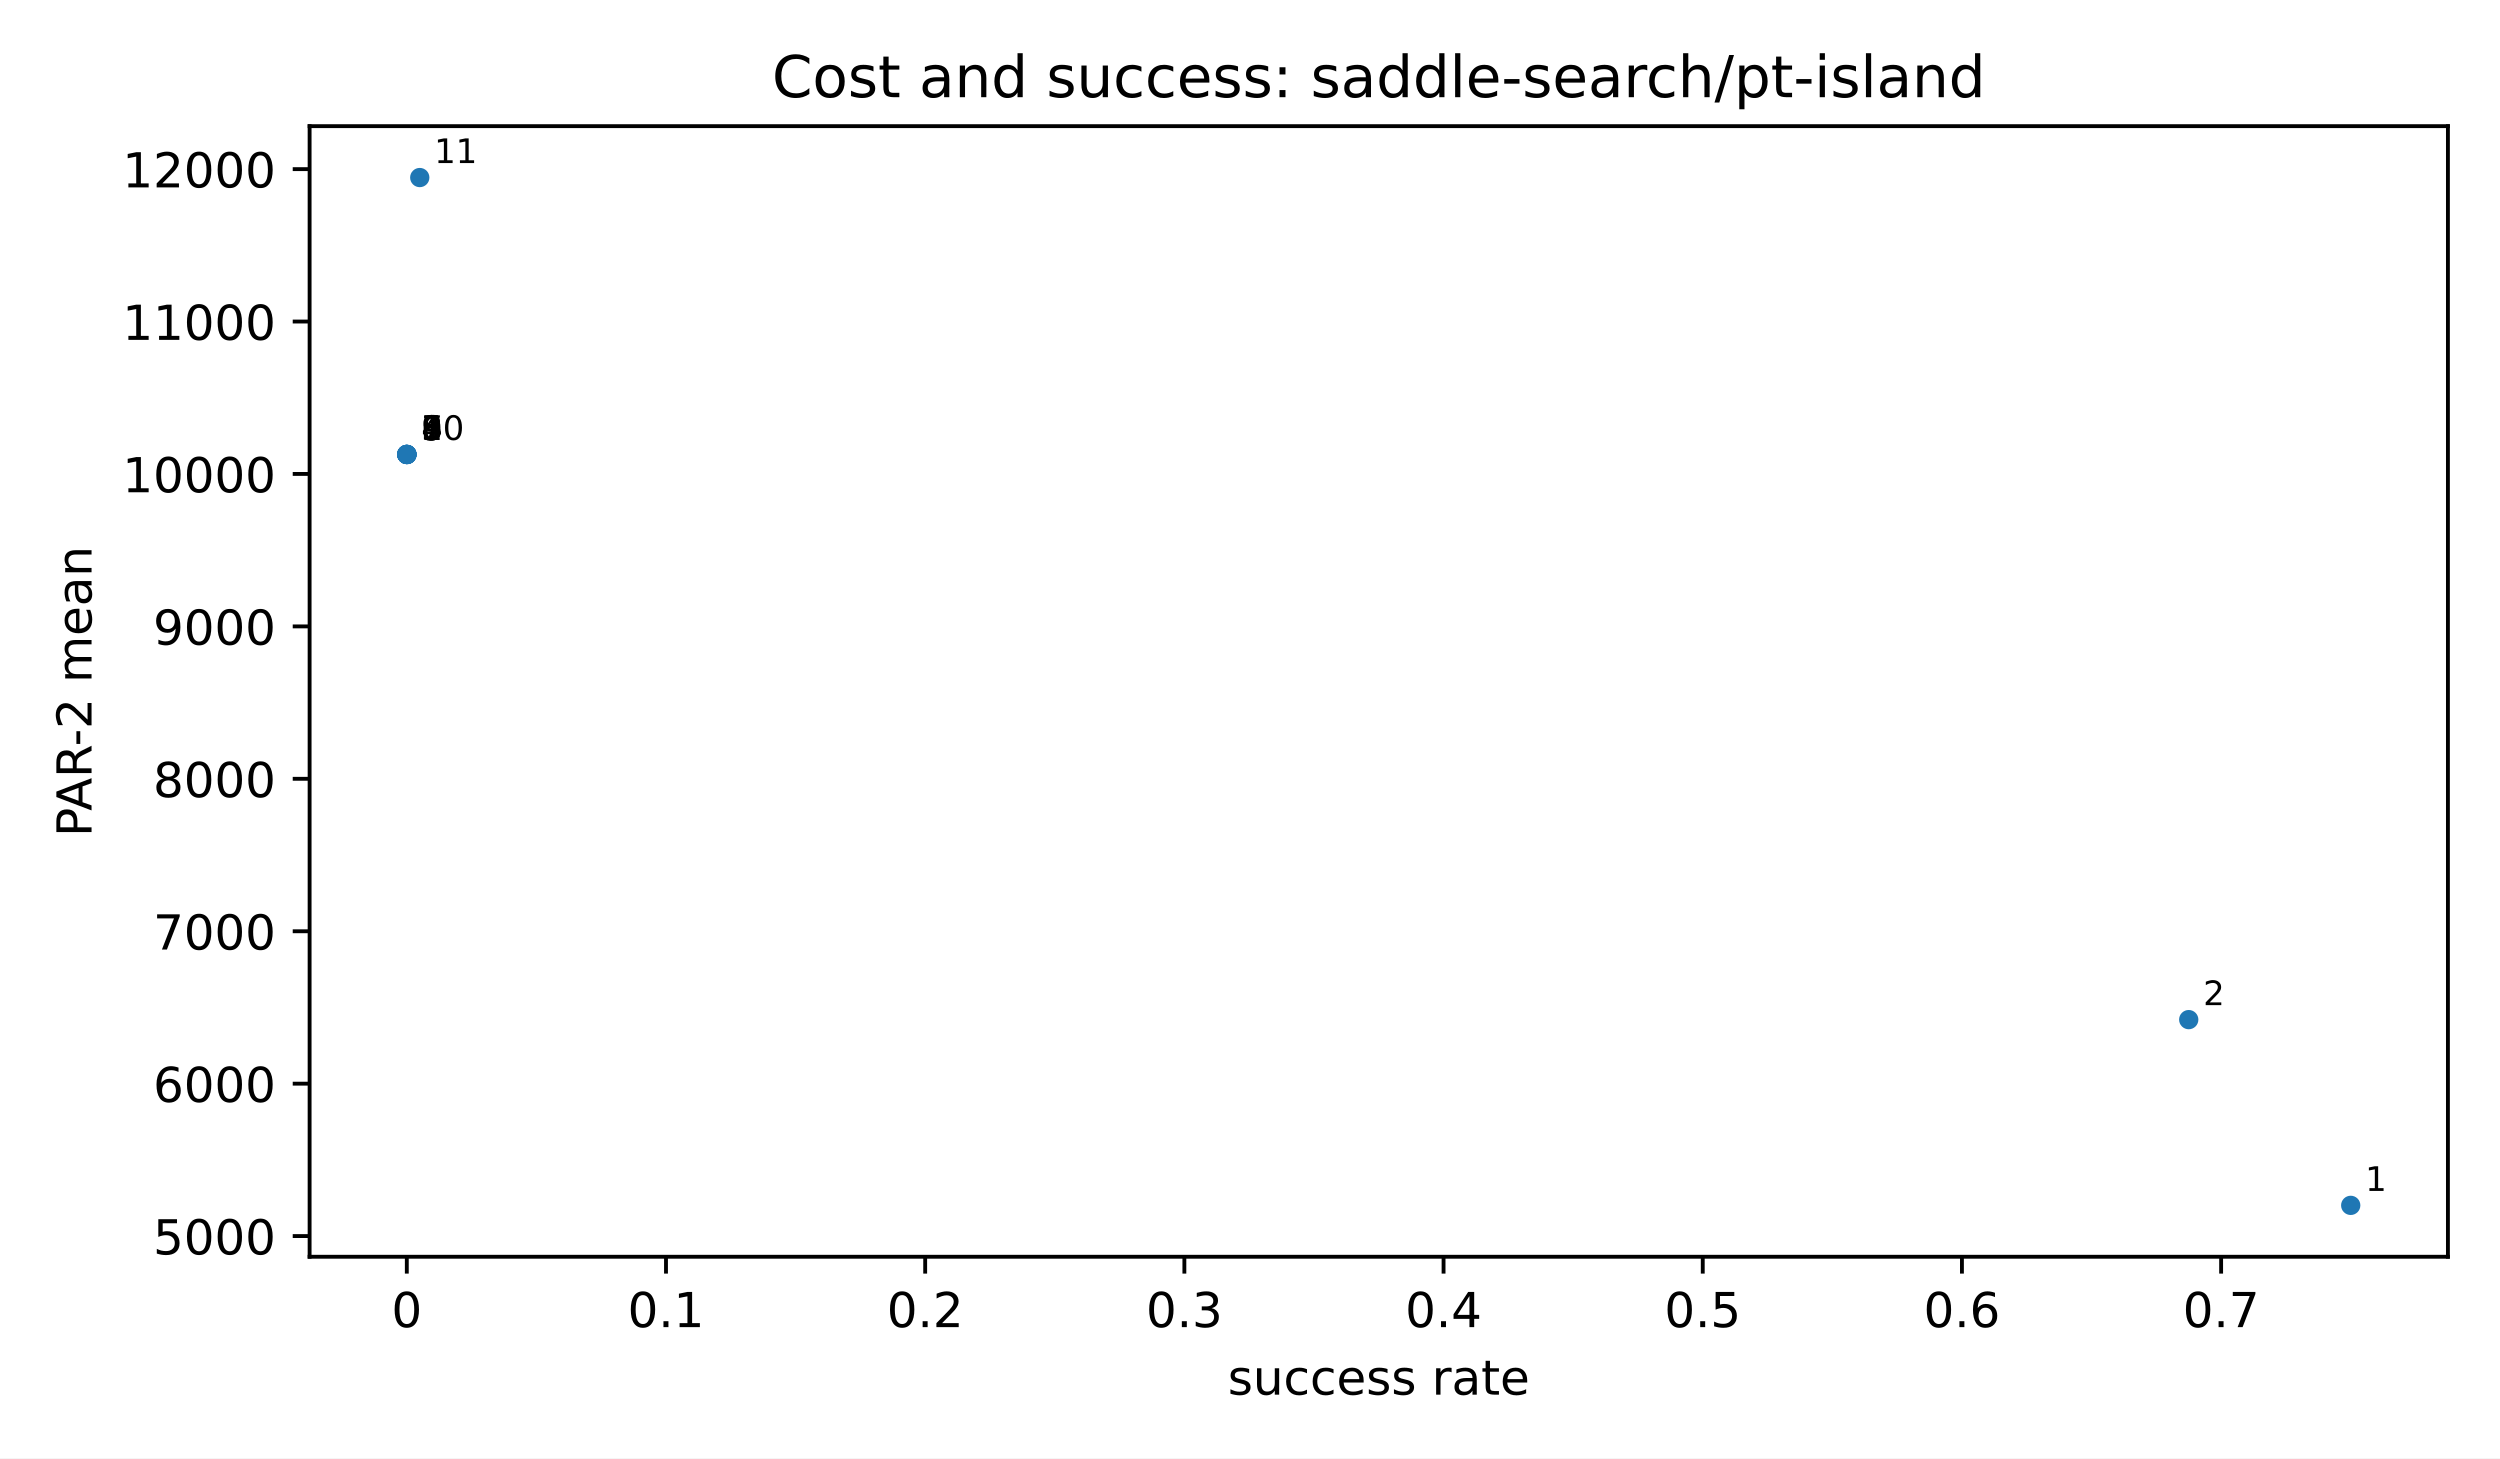
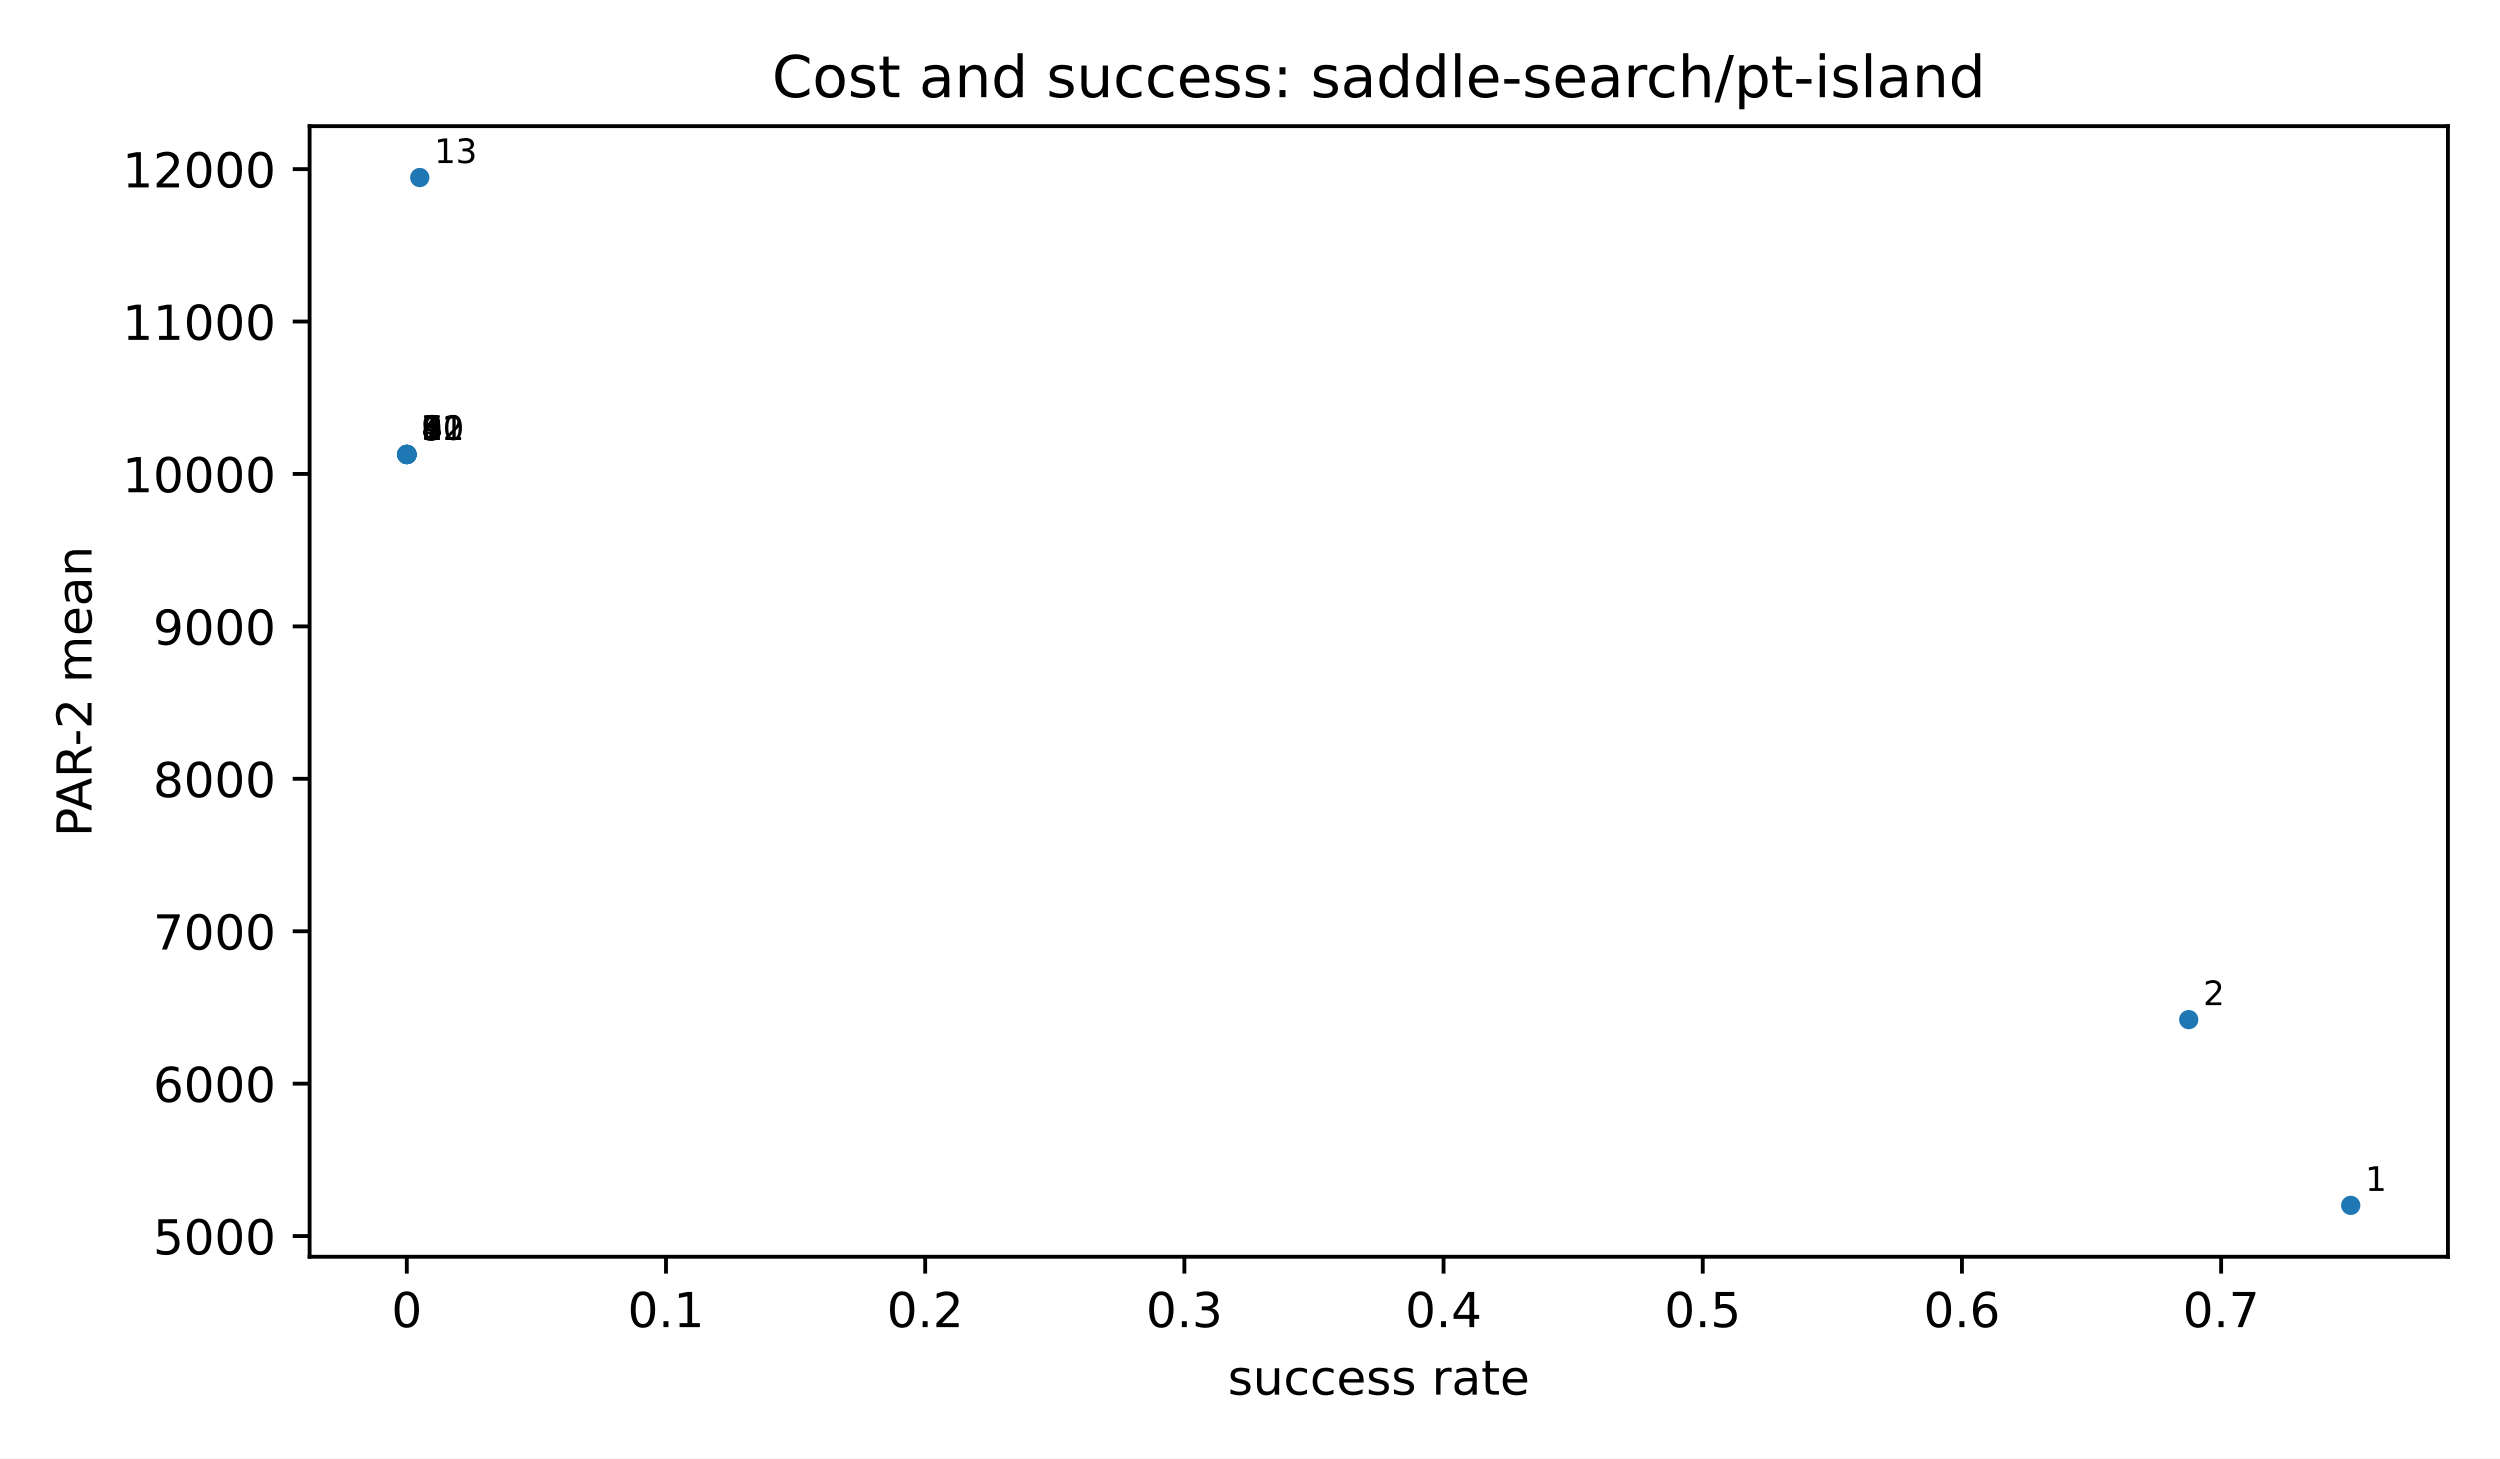
<svg xmlns="http://www.w3.org/2000/svg" xmlns:xlink="http://www.w3.org/1999/xlink" width="518.4pt" height="302.4pt" viewBox="0 0 518.4 302.4" version="1.1">
  <defs>
    <style type="text/css">*{stroke-linejoin: round; stroke-linecap: butt}</style>
  </defs>
  <g id="figure_1">
    <g id="patch_1">
      <path d="M 0 302.4  L 518.4 302.4  L 518.4 0  L 0 0  z " style="fill: #ffffff" />
    </g>
    <g id="axes_1">
      <g id="patch_2">
        <path d="M 64.2 260.6  L 507.6 260.6  L 507.6 26.16  L 64.2 26.16  z " style="fill: #ffffff" />
      </g>
      <g id="PathCollection_1">
        <defs>
          <path id="m2d8934182f" d="M 0 2  C 0.53 2 1.039 1.789 1.414 1.414  C 1.789 1.039 2 0.53 2 0  C 2 -0.53 1.789 -1.039 1.414 -1.414  C 1.039 -1.789 0.53 -2 0 -2  C -0.53 -2 -1.039 -1.789 -1.414 -1.414  C -1.789 -1.039 -2 -0.53 -2 0  C -2 0.53 -1.789 1.039 -1.414 1.414  C -1.039 1.789 -0.53 2 0 2  z " />
        </defs>
        <g clip-path="url(#p3300185fd4)">
          <use xlink:href="#m2d8934182f" x="487.445" y="249.944" style="fill: #1f77b4" />
          <use xlink:href="#m2d8934182f" x="453.855" y="211.43" style="fill: #1f77b4" />
          <use xlink:href="#m2d8934182f" x="84.408" y="94.265" style="fill: #1f77b4" />
+           <use xlink:href="#m2d8934182f" x="84.381" y="94.25" style="fill: #1f77b4" />
+           <use xlink:href="#m2d8934182f" x="84.381" y="94.248" style="fill: #1f77b4" />
          <use xlink:href="#m2d8934182f" x="84.355" y="94.235" style="fill: #1f77b4" />
          <use xlink:href="#m2d8934182f" x="84.355" y="94.235" style="fill: #1f77b4" />
          <use xlink:href="#m2d8934182f" x="84.355" y="94.235" style="fill: #1f77b4" />
          <use xlink:href="#m2d8934182f" x="84.355" y="94.235" style="fill: #1f77b4" />
          <use xlink:href="#m2d8934182f" x="84.355" y="94.235" style="fill: #1f77b4" />
          <use xlink:href="#m2d8934182f" x="84.355" y="94.235" style="fill: #1f77b4" />
          <use xlink:href="#m2d8934182f" x="84.355" y="94.235" style="fill: #1f77b4" />
          <use xlink:href="#m2d8934182f" x="87.042" y="36.816" style="fill: #1f77b4" />
        </g>
      </g>
      <g id="matplotlib.axis_1">
        <g id="xtick_1">
          <g id="line2d_1">
            <defs>
              <path id="m8ea4d47d77" d="M 0 0  L 0 3.5  " style="stroke: #000000; stroke-width: 0.8" />
            </defs>
            <g>
              <use xlink:href="#m8ea4d47d77" x="84.355" y="260.6" style="stroke: #000000; stroke-width: 0.8" />
            </g>
          </g>
          <g id="text_1">
            <text style="font-size: 10px; font-family: 'DejaVu Sans', 'Bitstream Vera Sans', 'Computer Modern Sans Serif', 'Lucida Grande', 'Verdana', 'Geneva', 'Lucid', 'Arial', 'Helvetica', 'Avant Garde', sans-serif; text-anchor: middle" x="84.355" y="275.198" transform="rotate(-0 84.35455 275.1977)">0</text>
          </g>
        </g>
        <g id="xtick_2">
          <g id="line2d_2">
            <g>
              <use xlink:href="#m8ea4d47d77" x="138.1" y="260.6" style="stroke: #000000; stroke-width: 0.8" />
            </g>
          </g>
          <g id="text_2">
            <text style="font-size: 10px; font-family: 'DejaVu Sans', 'Bitstream Vera Sans', 'Computer Modern Sans Serif', 'Lucida Grande', 'Verdana', 'Geneva', 'Lucid', 'Arial', 'Helvetica', 'Avant Garde', sans-serif; text-anchor: middle" x="138.1" y="275.198" transform="rotate(-0 138.1 275.1977)">0.1</text>
          </g>
        </g>
        <g id="xtick_3">
          <g id="line2d_3">
            <g>
              <use xlink:href="#m8ea4d47d77" x="191.845" y="260.6" style="stroke: #000000; stroke-width: 0.8" />
            </g>
          </g>
          <g id="text_3">
            <text style="font-size: 10px; font-family: 'DejaVu Sans', 'Bitstream Vera Sans', 'Computer Modern Sans Serif', 'Lucida Grande', 'Verdana', 'Geneva', 'Lucid', 'Arial', 'Helvetica', 'Avant Garde', sans-serif; text-anchor: middle" x="191.845" y="275.198" transform="rotate(-0 191.8455 275.1977)">0.2</text>
          </g>
        </g>
        <g id="xtick_4">
          <g id="line2d_4">
            <g>
              <use xlink:href="#m8ea4d47d77" x="245.591" y="260.6" style="stroke: #000000; stroke-width: 0.8" />
            </g>
          </g>
          <g id="text_4">
            <text style="font-size: 10px; font-family: 'DejaVu Sans', 'Bitstream Vera Sans', 'Computer Modern Sans Serif', 'Lucida Grande', 'Verdana', 'Geneva', 'Lucid', 'Arial', 'Helvetica', 'Avant Garde', sans-serif; text-anchor: middle" x="245.591" y="275.198" transform="rotate(-0 245.5909 275.1977)">0.3</text>
          </g>
        </g>
        <g id="xtick_5">
          <g id="line2d_5">
            <g>
              <use xlink:href="#m8ea4d47d77" x="299.336" y="260.6" style="stroke: #000000; stroke-width: 0.8" />
            </g>
          </g>
          <g id="text_5">
            <text style="font-size: 10px; font-family: 'DejaVu Sans', 'Bitstream Vera Sans', 'Computer Modern Sans Serif', 'Lucida Grande', 'Verdana', 'Geneva', 'Lucid', 'Arial', 'Helvetica', 'Avant Garde', sans-serif; text-anchor: middle" x="299.336" y="275.198" transform="rotate(-0 299.3364 275.1977)">0.4</text>
          </g>
        </g>
        <g id="xtick_6">
          <g id="line2d_6">
            <g>
              <use xlink:href="#m8ea4d47d77" x="353.082" y="260.6" style="stroke: #000000; stroke-width: 0.8" />
            </g>
          </g>
          <g id="text_6">
            <text style="font-size: 10px; font-family: 'DejaVu Sans', 'Bitstream Vera Sans', 'Computer Modern Sans Serif', 'Lucida Grande', 'Verdana', 'Geneva', 'Lucid', 'Arial', 'Helvetica', 'Avant Garde', sans-serif; text-anchor: middle" x="353.082" y="275.198" transform="rotate(-0 353.0818 275.1977)">0.5</text>
          </g>
        </g>
        <g id="xtick_7">
          <g id="line2d_7">
            <g>
              <use xlink:href="#m8ea4d47d77" x="406.827" y="260.6" style="stroke: #000000; stroke-width: 0.8" />
            </g>
          </g>
          <g id="text_7">
            <text style="font-size: 10px; font-family: 'DejaVu Sans', 'Bitstream Vera Sans', 'Computer Modern Sans Serif', 'Lucida Grande', 'Verdana', 'Geneva', 'Lucid', 'Arial', 'Helvetica', 'Avant Garde', sans-serif; text-anchor: middle" x="406.827" y="275.198" transform="rotate(-0 406.8273 275.1977)">0.6</text>
          </g>
        </g>
        <g id="xtick_8">
          <g id="line2d_8">
            <g>
              <use xlink:href="#m8ea4d47d77" x="460.573" y="260.6" style="stroke: #000000; stroke-width: 0.8" />
            </g>
          </g>
          <g id="text_8">
            <text style="font-size: 10px; font-family: 'DejaVu Sans', 'Bitstream Vera Sans', 'Computer Modern Sans Serif', 'Lucida Grande', 'Verdana', 'Geneva', 'Lucid', 'Arial', 'Helvetica', 'Avant Garde', sans-serif; text-anchor: middle" x="460.573" y="275.198" transform="rotate(-0 460.5727 275.1977)">0.7</text>
          </g>
        </g>
        <g id="text_9">
          <text style="font-size: 10px; font-family: 'DejaVu Sans', 'Bitstream Vera Sans', 'Computer Modern Sans Serif', 'Lucida Grande', 'Verdana', 'Geneva', 'Lucid', 'Arial', 'Helvetica', 'Avant Garde', sans-serif; text-anchor: middle" x="285.9" y="289.198" transform="rotate(-0 285.9 289.1977)">success rate</text>
        </g>
      </g>
      <g id="matplotlib.axis_2">
        <g id="ytick_1">
          <g id="line2d_9">
            <defs>
              <path id="md659df78fa" d="M 0 0  L -3.5 0  " style="stroke: #000000; stroke-width: 0.8" />
            </defs>
            <g>
              <use xlink:href="#md659df78fa" x="64.2" y="256.316" style="stroke: #000000; stroke-width: 0.8" />
            </g>
          </g>
          <g id="text_10">
            <text style="font-size: 10px; font-family: 'DejaVu Sans', 'Bitstream Vera Sans', 'Computer Modern Sans Serif', 'Lucida Grande', 'Verdana', 'Geneva', 'Lucid', 'Arial', 'Helvetica', 'Avant Garde', sans-serif; text-anchor: end" x="57.2" y="260.115" transform="rotate(-0 57.2 260.1153)">5000</text>
          </g>
        </g>
        <g id="ytick_2">
          <g id="line2d_10">
            <g>
              <use xlink:href="#md659df78fa" x="64.2" y="224.709" style="stroke: #000000; stroke-width: 0.8" />
            </g>
          </g>
          <g id="text_11">
            <text style="font-size: 10px; font-family: 'DejaVu Sans', 'Bitstream Vera Sans', 'Computer Modern Sans Serif', 'Lucida Grande', 'Verdana', 'Geneva', 'Lucid', 'Arial', 'Helvetica', 'Avant Garde', sans-serif; text-anchor: end" x="57.2" y="228.508" transform="rotate(-0 57.2 228.5081)">6000</text>
          </g>
        </g>
        <g id="ytick_3">
          <g id="line2d_11">
            <g>
              <use xlink:href="#md659df78fa" x="64.2" y="193.102" style="stroke: #000000; stroke-width: 0.8" />
            </g>
          </g>
          <g id="text_12">
            <text style="font-size: 10px; font-family: 'DejaVu Sans', 'Bitstream Vera Sans', 'Computer Modern Sans Serif', 'Lucida Grande', 'Verdana', 'Geneva', 'Lucid', 'Arial', 'Helvetica', 'Avant Garde', sans-serif; text-anchor: end" x="57.2" y="196.901" transform="rotate(-0 57.2 196.9009)">7000</text>
          </g>
        </g>
        <g id="ytick_4">
          <g id="line2d_12">
            <g>
              <use xlink:href="#md659df78fa" x="64.2" y="161.495" style="stroke: #000000; stroke-width: 0.8" />
            </g>
          </g>
          <g id="text_13">
            <text style="font-size: 10px; font-family: 'DejaVu Sans', 'Bitstream Vera Sans', 'Computer Modern Sans Serif', 'Lucida Grande', 'Verdana', 'Geneva', 'Lucid', 'Arial', 'Helvetica', 'Avant Garde', sans-serif; text-anchor: end" x="57.2" y="165.294" transform="rotate(-0 57.2 165.2937)">8000</text>
          </g>
        </g>
        <g id="ytick_5">
          <g id="line2d_13">
            <g>
              <use xlink:href="#md659df78fa" x="64.2" y="129.888" style="stroke: #000000; stroke-width: 0.8" />
            </g>
          </g>
          <g id="text_14">
            <text style="font-size: 10px; font-family: 'DejaVu Sans', 'Bitstream Vera Sans', 'Computer Modern Sans Serif', 'Lucida Grande', 'Verdana', 'Geneva', 'Lucid', 'Arial', 'Helvetica', 'Avant Garde', sans-serif; text-anchor: end" x="57.2" y="133.687" transform="rotate(-0 57.2 133.6865)">9000</text>
          </g>
        </g>
        <g id="ytick_6">
          <g id="line2d_14">
            <g>
              <use xlink:href="#md659df78fa" x="64.2" y="98.28" style="stroke: #000000; stroke-width: 0.8" />
            </g>
          </g>
          <g id="text_15">
            <text style="font-size: 10px; font-family: 'DejaVu Sans', 'Bitstream Vera Sans', 'Computer Modern Sans Serif', 'Lucida Grande', 'Verdana', 'Geneva', 'Lucid', 'Arial', 'Helvetica', 'Avant Garde', sans-serif; text-anchor: end" x="57.2" y="102.079" transform="rotate(-0 57.2 102.0793)">10000</text>
          </g>
        </g>
        <g id="ytick_7">
          <g id="line2d_15">
            <g>
              <use xlink:href="#md659df78fa" x="64.2" y="66.673" style="stroke: #000000; stroke-width: 0.8" />
            </g>
          </g>
          <g id="text_16">
            <text style="font-size: 10px; font-family: 'DejaVu Sans', 'Bitstream Vera Sans', 'Computer Modern Sans Serif', 'Lucida Grande', 'Verdana', 'Geneva', 'Lucid', 'Arial', 'Helvetica', 'Avant Garde', sans-serif; text-anchor: end" x="57.2" y="70.472" transform="rotate(-0 57.2 70.47213)">11000</text>
          </g>
        </g>
        <g id="ytick_8">
          <g id="line2d_16">
            <g>
              <use xlink:href="#md659df78fa" x="64.2" y="35.066" style="stroke: #000000; stroke-width: 0.8" />
            </g>
          </g>
          <g id="text_17">
            <text style="font-size: 10px; font-family: 'DejaVu Sans', 'Bitstream Vera Sans', 'Computer Modern Sans Serif', 'Lucida Grande', 'Verdana', 'Geneva', 'Lucid', 'Arial', 'Helvetica', 'Avant Garde', sans-serif; text-anchor: end" x="57.2" y="38.865" transform="rotate(-0 57.2 38.86494)">12000</text>
          </g>
        </g>
        <g id="text_18">
          <text style="font-size: 10px; font-family: 'DejaVu Sans', 'Bitstream Vera Sans', 'Computer Modern Sans Serif', 'Lucida Grande', 'Verdana', 'Geneva', 'Lucid', 'Arial', 'Helvetica', 'Avant Garde', sans-serif; text-anchor: middle" x="18.985" y="143.38" transform="rotate(-90 18.98516 143.38)">PAR-2 mean</text>
        </g>
      </g>
      <g id="patch_3">
        <path d="M 64.2 260.6  L 64.2 26.16  " style="fill: none; stroke: #000000; stroke-width: 0.8; stroke-linejoin: miter; stroke-linecap: square" />
      </g>
      <g id="patch_4">
        <path d="M 507.6 260.6  L 507.6 26.16  " style="fill: none; stroke: #000000; stroke-width: 0.8; stroke-linejoin: miter; stroke-linecap: square" />
      </g>
      <g id="patch_5">
        <path d="M 64.2 260.6  L 507.6 260.6  " style="fill: none; stroke: #000000; stroke-width: 0.8; stroke-linejoin: miter; stroke-linecap: square" />
      </g>
      <g id="patch_6">
        <path d="M 64.2 26.16  L 507.6 26.16  " style="fill: none; stroke: #000000; stroke-width: 0.8; stroke-linejoin: miter; stroke-linecap: square" />
      </g>
      <g id="text_19">
        <text style="font-size: 7px; font-family: 'DejaVu Sans', 'Bitstream Vera Sans', 'Computer Modern Sans Serif', 'Lucida Grande', 'Verdana', 'Geneva', 'Lucid', 'Arial', 'Helvetica', 'Avant Garde', sans-serif; text-anchor: start" x="490.445" y="246.944" transform="rotate(-0 490.4455 246.9436)">1</text>
      </g>
      <g id="text_20">
        <text style="font-size: 7px; font-family: 'DejaVu Sans', 'Bitstream Vera Sans', 'Computer Modern Sans Serif', 'Lucida Grande', 'Verdana', 'Geneva', 'Lucid', 'Arial', 'Helvetica', 'Avant Garde', sans-serif; text-anchor: start" x="456.855" y="208.43" transform="rotate(-0 456.8545 208.4303)">2</text>
      </g>
      <g id="text_21">
        <text style="font-size: 7px; font-family: 'DejaVu Sans', 'Bitstream Vera Sans', 'Computer Modern Sans Serif', 'Lucida Grande', 'Verdana', 'Geneva', 'Lucid', 'Arial', 'Helvetica', 'Avant Garde', sans-serif; text-anchor: start" x="87.408" y="91.265" transform="rotate(-0 87.40829 91.26472)">3</text>
      </g>
      <g id="text_22">
-         <text style="font-size: 7px; font-family: 'DejaVu Sans', 'Bitstream Vera Sans', 'Computer Modern Sans Serif', 'Lucida Grande', 'Verdana', 'Geneva', 'Lucid', 'Arial', 'Helvetica', 'Avant Garde', sans-serif; text-anchor: start" x="87.355" y="91.235" transform="rotate(-0 87.35455 91.23477)">4</text>
+         <text style="font-size: 7px; font-family: 'DejaVu Sans', 'Bitstream Vera Sans', 'Computer Modern Sans Serif', 'Lucida Grande', 'Verdana', 'Geneva', 'Lucid', 'Arial', 'Helvetica', 'Avant Garde', sans-serif; text-anchor: start" x="87.381" y="91.25" transform="rotate(-0 87.38142 91.24971)">4</text>
      </g>
      <g id="text_23">
-         <text style="font-size: 7px; font-family: 'DejaVu Sans', 'Bitstream Vera Sans', 'Computer Modern Sans Serif', 'Lucida Grande', 'Verdana', 'Geneva', 'Lucid', 'Arial', 'Helvetica', 'Avant Garde', sans-serif; text-anchor: start" x="87.355" y="91.235" transform="rotate(-0 87.35455 91.23477)">5</text>
+         <text style="font-size: 7px; font-family: 'DejaVu Sans', 'Bitstream Vera Sans', 'Computer Modern Sans Serif', 'Lucida Grande', 'Verdana', 'Geneva', 'Lucid', 'Arial', 'Helvetica', 'Avant Garde', sans-serif; text-anchor: start" x="87.381" y="91.248" transform="rotate(-0 87.38142 91.24828)">5</text>
      </g>
      <g id="text_24">
        <text style="font-size: 7px; font-family: 'DejaVu Sans', 'Bitstream Vera Sans', 'Computer Modern Sans Serif', 'Lucida Grande', 'Verdana', 'Geneva', 'Lucid', 'Arial', 'Helvetica', 'Avant Garde', sans-serif; text-anchor: start" x="87.355" y="91.235" transform="rotate(-0 87.35455 91.23477)">6</text>
      </g>
      <g id="text_25">
        <text style="font-size: 7px; font-family: 'DejaVu Sans', 'Bitstream Vera Sans', 'Computer Modern Sans Serif', 'Lucida Grande', 'Verdana', 'Geneva', 'Lucid', 'Arial', 'Helvetica', 'Avant Garde', sans-serif; text-anchor: start" x="87.355" y="91.235" transform="rotate(-0 87.35455 91.23477)">7</text>
      </g>
      <g id="text_26">
        <text style="font-size: 7px; font-family: 'DejaVu Sans', 'Bitstream Vera Sans', 'Computer Modern Sans Serif', 'Lucida Grande', 'Verdana', 'Geneva', 'Lucid', 'Arial', 'Helvetica', 'Avant Garde', sans-serif; text-anchor: start" x="87.355" y="91.235" transform="rotate(-0 87.35455 91.23477)">8</text>
      </g>
      <g id="text_27">
        <text style="font-size: 7px; font-family: 'DejaVu Sans', 'Bitstream Vera Sans', 'Computer Modern Sans Serif', 'Lucida Grande', 'Verdana', 'Geneva', 'Lucid', 'Arial', 'Helvetica', 'Avant Garde', sans-serif; text-anchor: start" x="87.355" y="91.235" transform="rotate(-0 87.35455 91.23477)">9</text>
      </g>
      <g id="text_28">
        <text style="font-size: 7px; font-family: 'DejaVu Sans', 'Bitstream Vera Sans', 'Computer Modern Sans Serif', 'Lucida Grande', 'Verdana', 'Geneva', 'Lucid', 'Arial', 'Helvetica', 'Avant Garde', sans-serif; text-anchor: start" x="87.355" y="91.235" transform="rotate(-0 87.35455 91.23477)">10</text>
      </g>
      <g id="text_29">
-         <text style="font-size: 7px; font-family: 'DejaVu Sans', 'Bitstream Vera Sans', 'Computer Modern Sans Serif', 'Lucida Grande', 'Verdana', 'Geneva', 'Lucid', 'Arial', 'Helvetica', 'Avant Garde', sans-serif; text-anchor: start" x="90.042" y="33.816" transform="rotate(-0 90.04182 33.81636)">11</text>
+         <text style="font-size: 7px; font-family: 'DejaVu Sans', 'Bitstream Vera Sans', 'Computer Modern Sans Serif', 'Lucida Grande', 'Verdana', 'Geneva', 'Lucid', 'Arial', 'Helvetica', 'Avant Garde', sans-serif; text-anchor: start" x="87.355" y="91.235" transform="rotate(-0 87.35455 91.23477)">11</text>
      </g>
      <g id="text_30">
+         <text style="font-size: 7px; font-family: 'DejaVu Sans', 'Bitstream Vera Sans', 'Computer Modern Sans Serif', 'Lucida Grande', 'Verdana', 'Geneva', 'Lucid', 'Arial', 'Helvetica', 'Avant Garde', sans-serif; text-anchor: start" x="87.355" y="91.235" transform="rotate(-0 87.35455 91.23477)">12</text>
+       </g>
+       <g id="text_31">
+         <text style="font-size: 7px; font-family: 'DejaVu Sans', 'Bitstream Vera Sans', 'Computer Modern Sans Serif', 'Lucida Grande', 'Verdana', 'Geneva', 'Lucid', 'Arial', 'Helvetica', 'Avant Garde', sans-serif; text-anchor: start" x="90.042" y="33.816" transform="rotate(-0 90.04182 33.81636)">13</text>
+       </g>
+       <g id="text_32">
        <text style="font-size: 12px; font-family: 'DejaVu Sans', 'Bitstream Vera Sans', 'Computer Modern Sans Serif', 'Lucida Grande', 'Verdana', 'Geneva', 'Lucid', 'Arial', 'Helvetica', 'Avant Garde', sans-serif; text-anchor: middle" x="285.9" y="20.16" transform="rotate(-0 285.9 20.16)">Cost and success: saddle-search/pt-island</text>
      </g>
    </g>
  </g>
  <defs>
    <clipPath id="p3300185fd4">
      <rect x="64.2" y="26.16" width="443.4" height="234.44" />
    </clipPath>
  </defs>
</svg>
